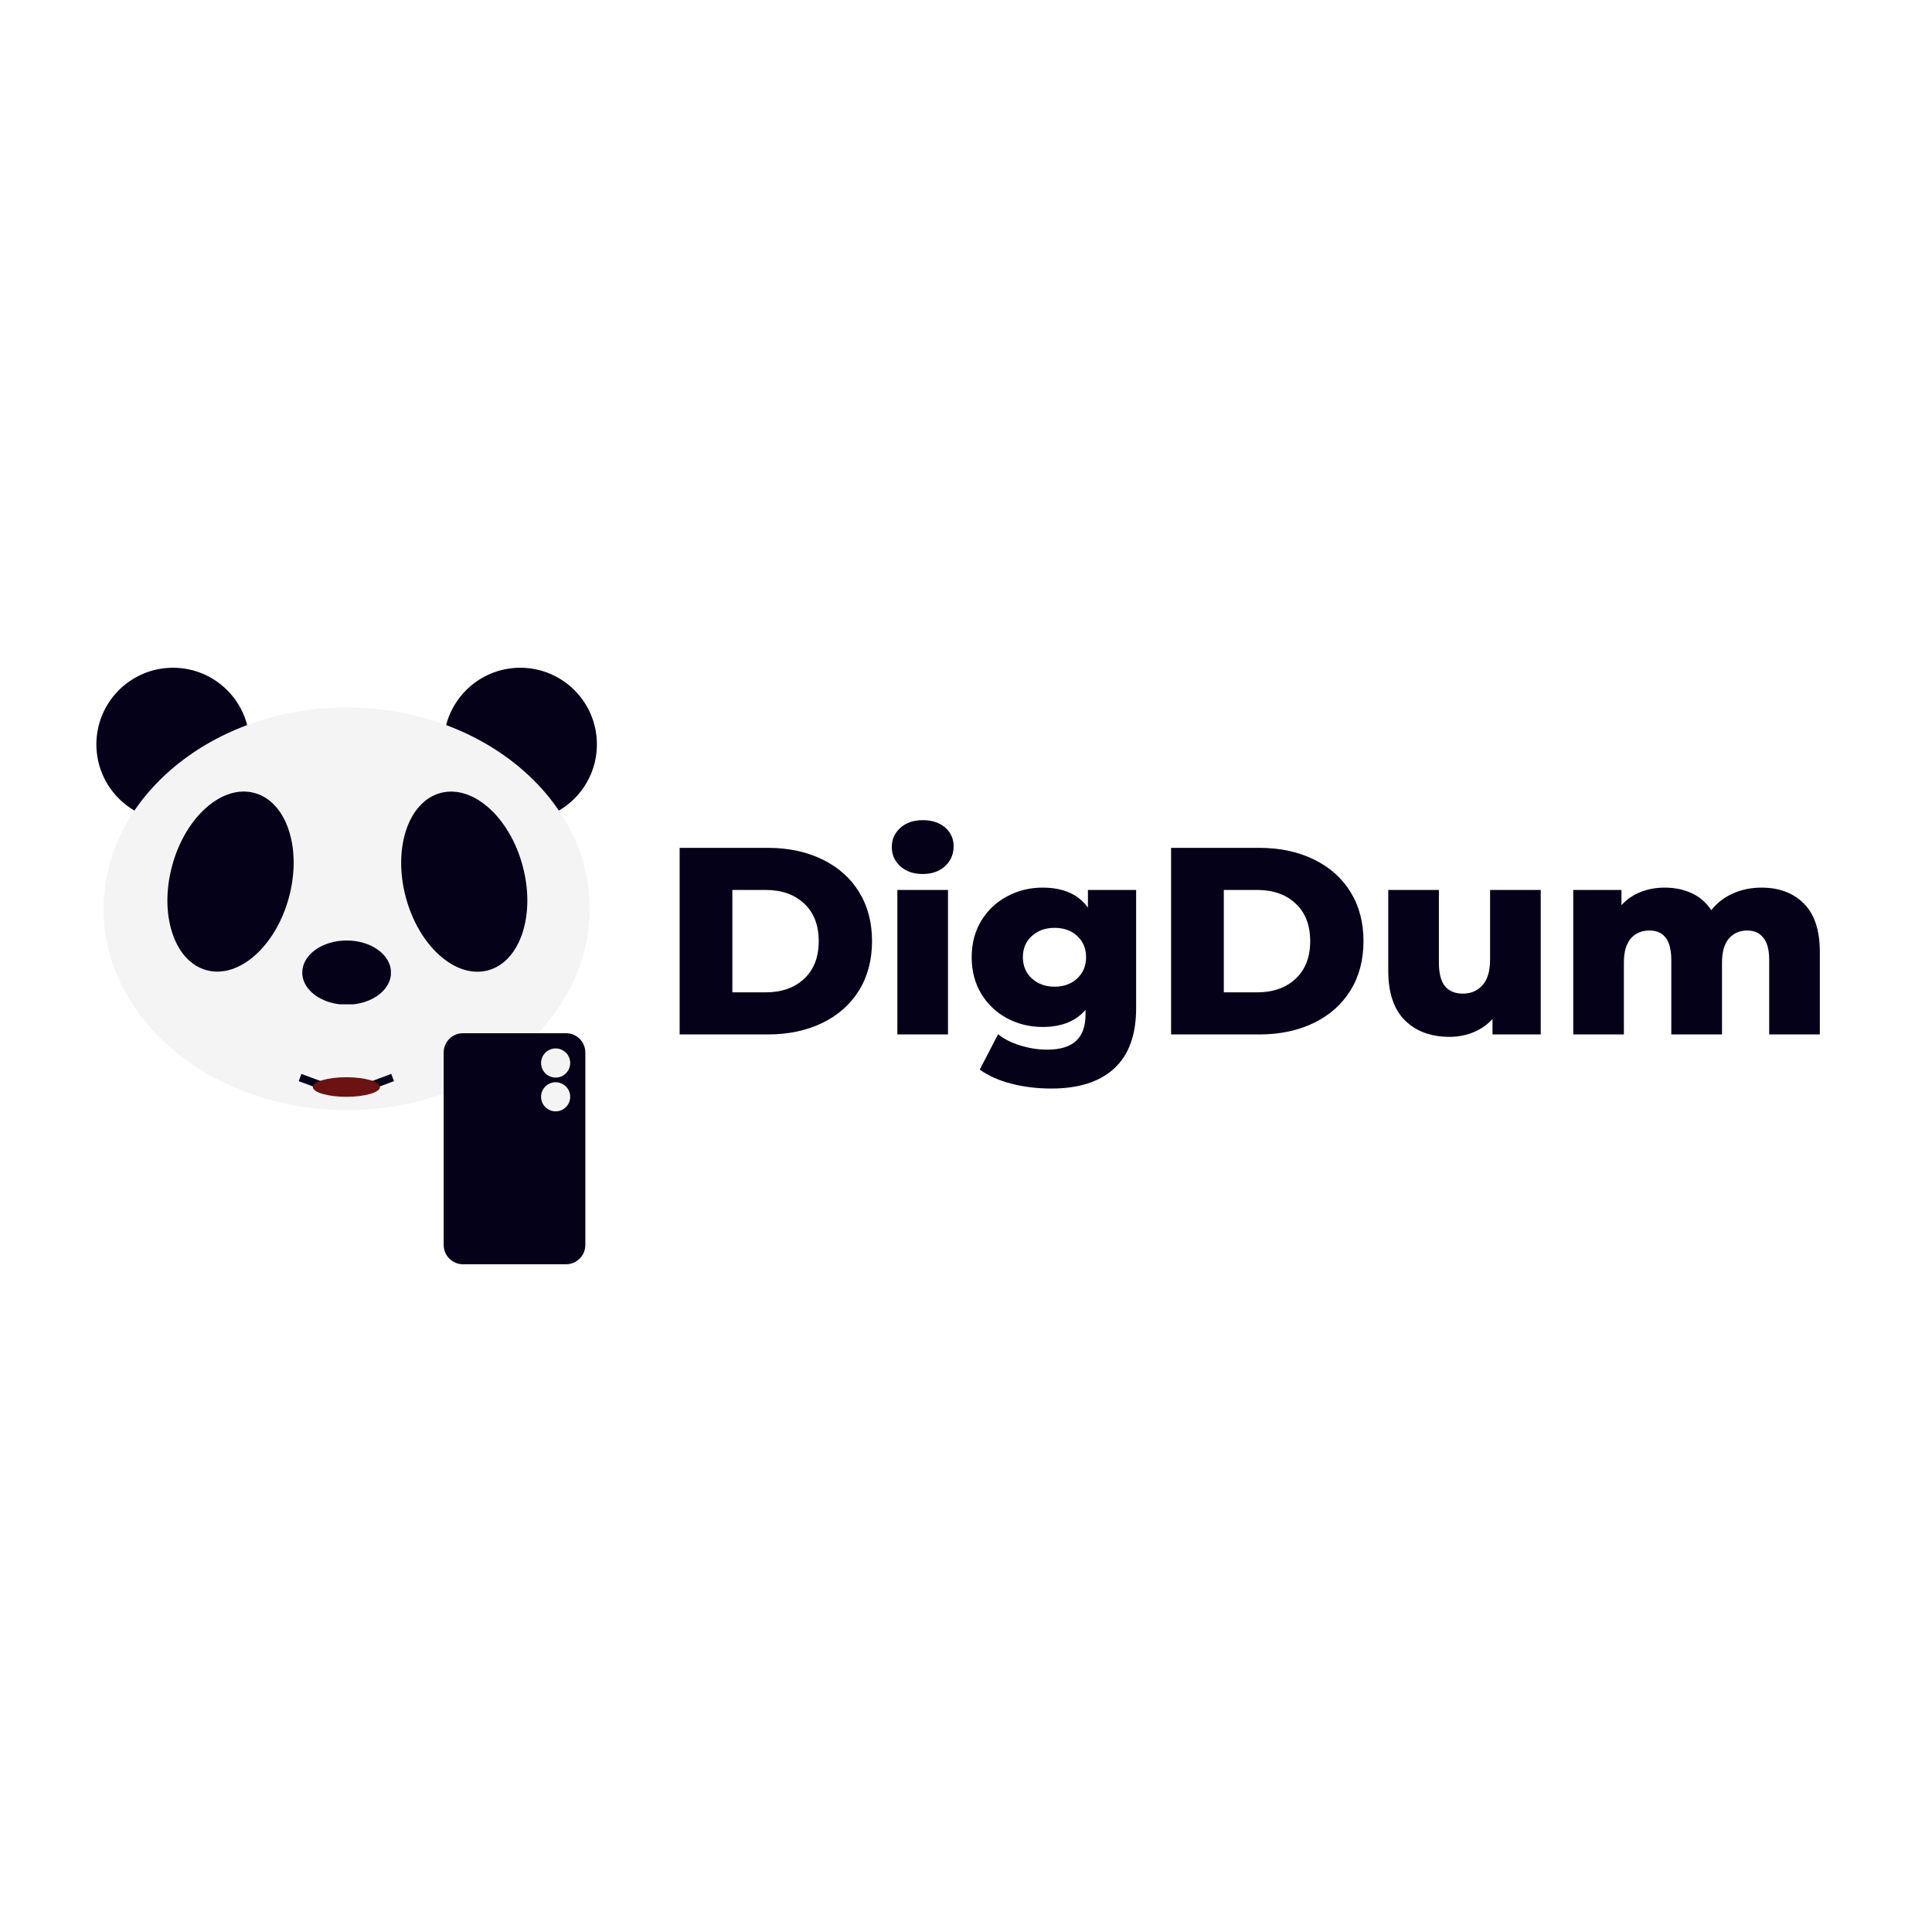
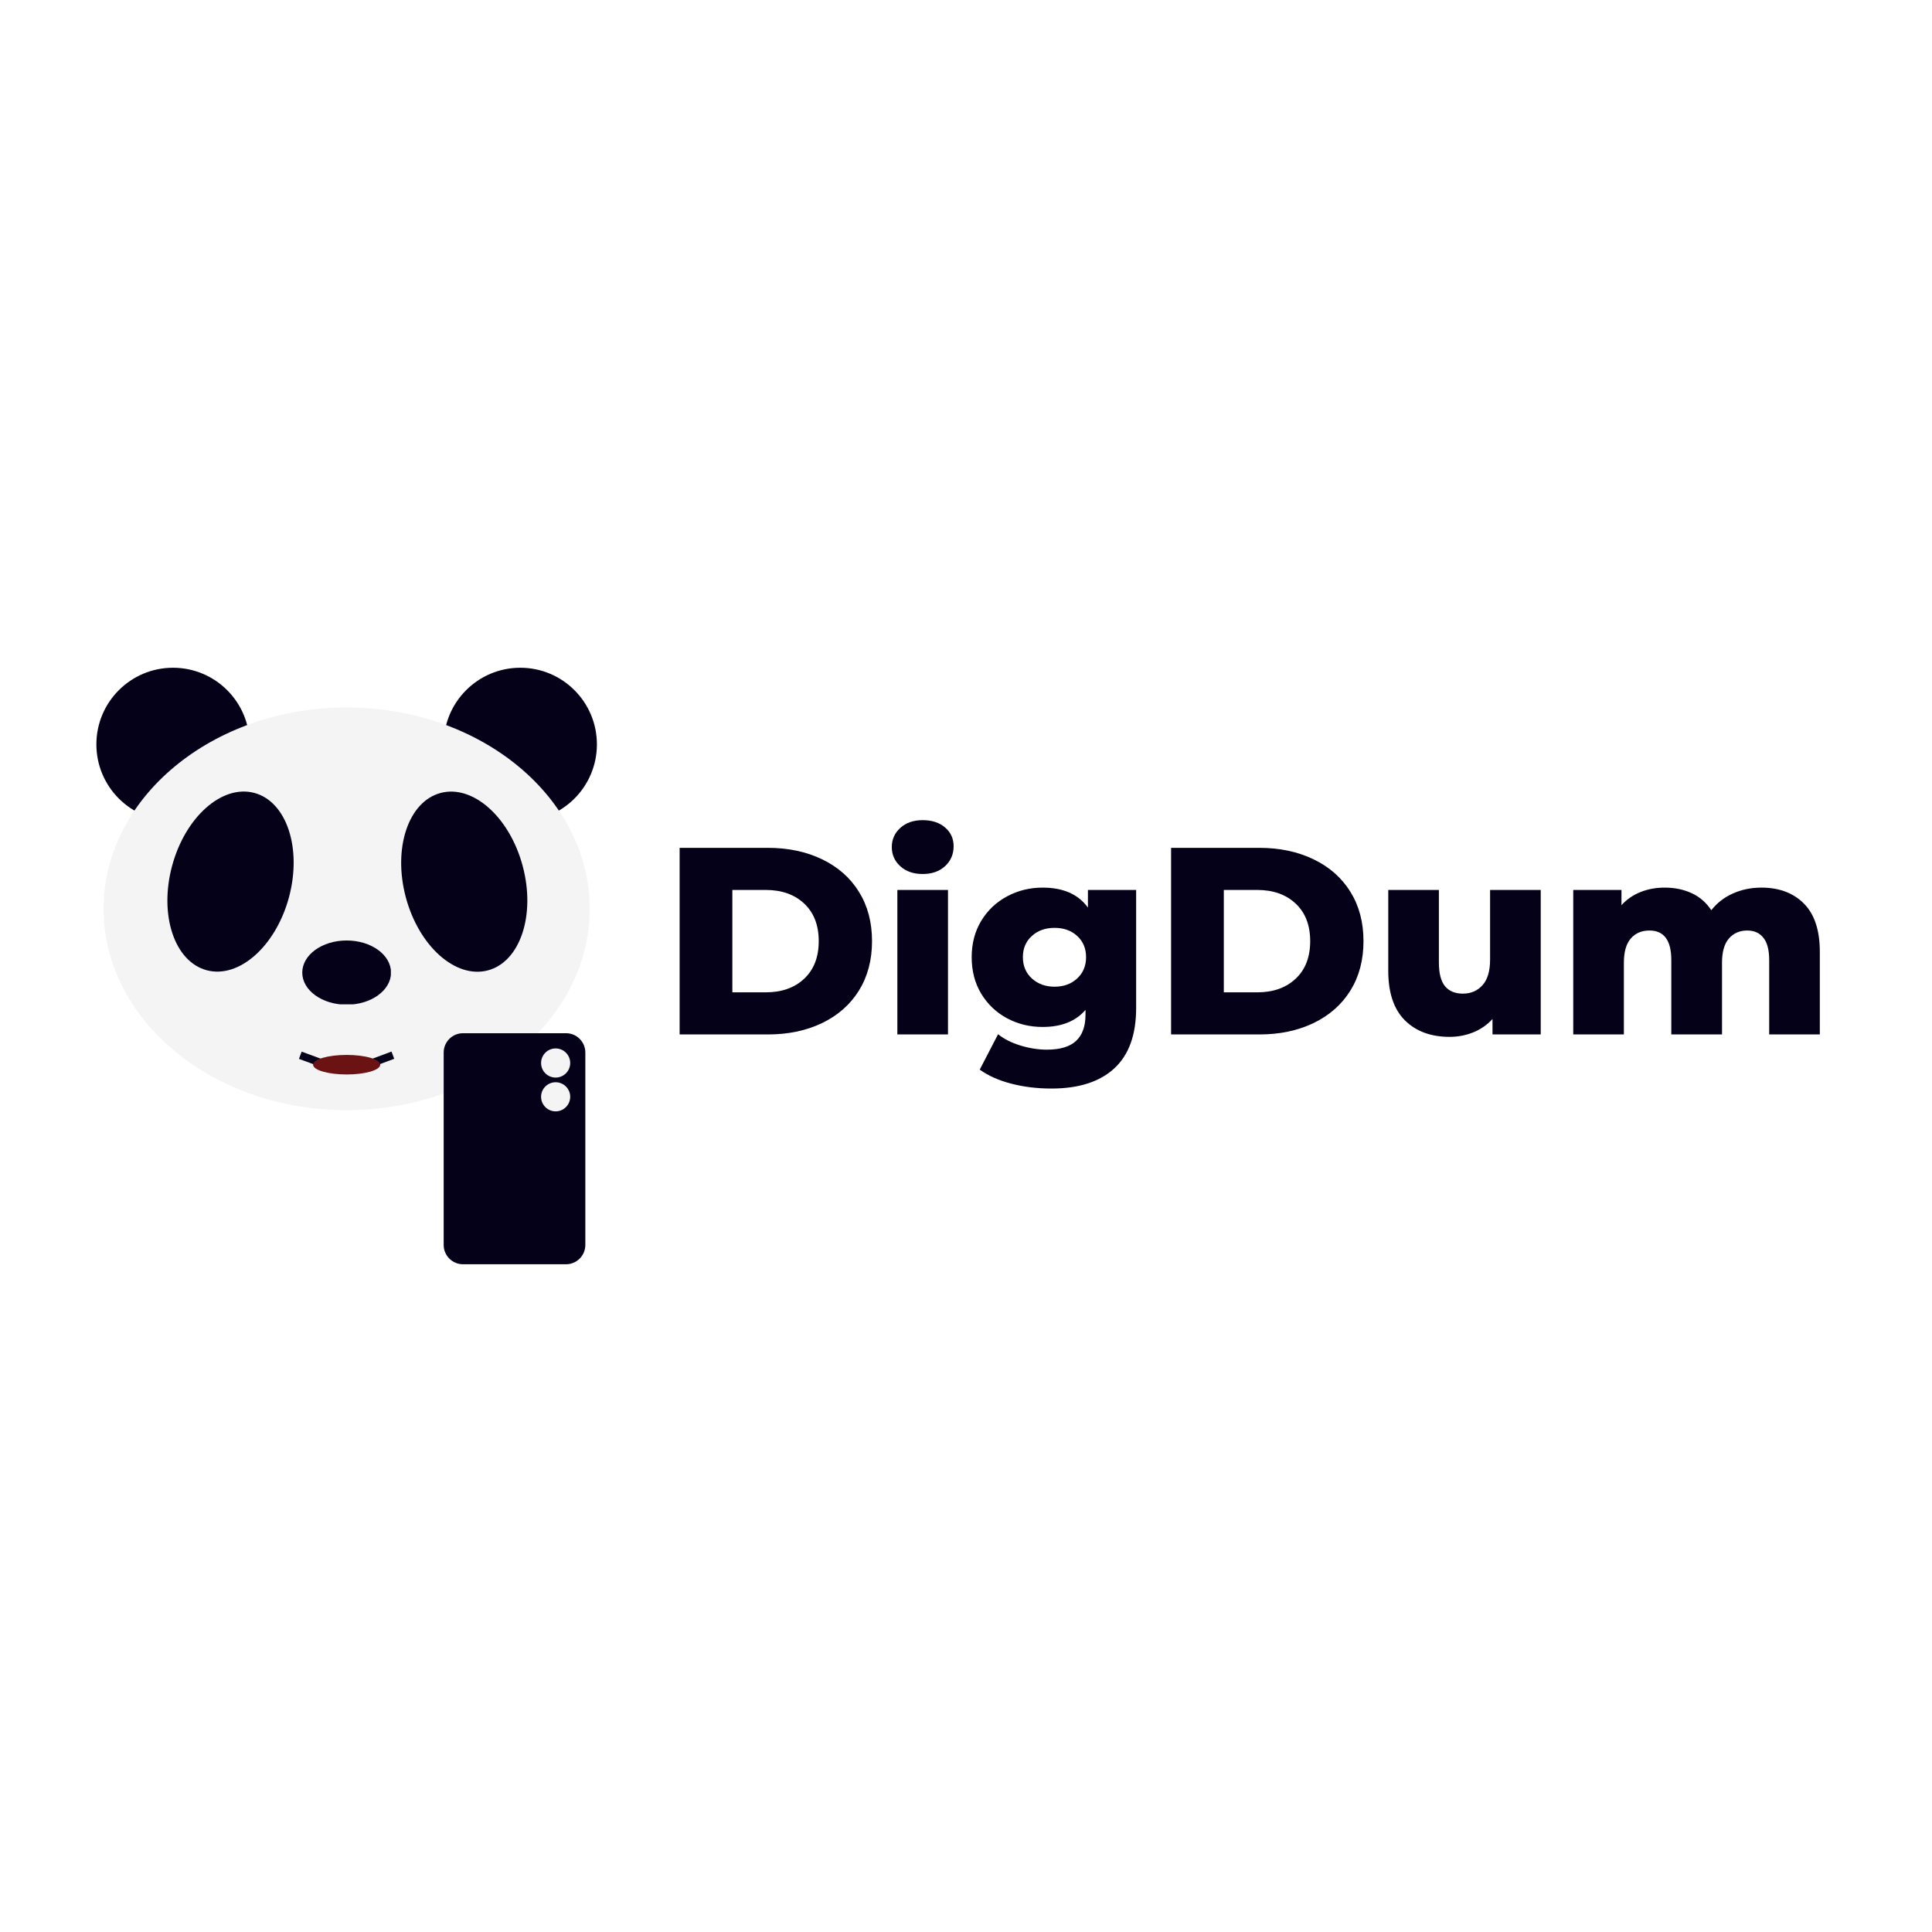
<svg xmlns="http://www.w3.org/2000/svg" width="500" zoomAndPan="magnify" viewBox="0 0 375 375" height="500" preserveAspectRatio="xMidYMid meet" version="1.0">
  <defs>
    <g />
-     <clipPath id="f32c814f67">
+     <clipPath id="9166a0aeeb">
      <path d="M 18.707 129.609 L 48.453 129.609 L 48.453 159.355 L 18.707 159.355 Z M 18.707 129.609 " clip-rule="nonzero" />
    </clipPath>
-     <clipPath id="5688dd7bbb">
+     <clipPath id="72d733a761">
      <path d="M 33.582 129.609 C 25.367 129.609 18.707 136.27 18.707 144.48 C 18.707 152.695 25.367 159.355 33.582 159.355 C 41.793 159.355 48.453 152.695 48.453 144.48 C 48.453 136.27 41.793 129.609 33.582 129.609 " clip-rule="nonzero" />
    </clipPath>
-     <clipPath id="bc6a6a9f84">
+     <clipPath id="2ccbf982c8">
      <path d="M 86.117 129.609 L 115.859 129.609 L 115.859 159.355 L 86.117 159.355 Z M 86.117 129.609 " clip-rule="nonzero" />
    </clipPath>
-     <clipPath id="1f5375f298">
+     <clipPath id="8164cf81bc">
      <path d="M 100.988 129.609 C 92.773 129.609 86.117 136.27 86.117 144.48 C 86.117 152.695 92.773 159.355 100.988 159.355 C 109.203 159.355 115.859 152.695 115.859 144.48 C 115.859 136.27 109.203 129.609 100.988 129.609 " clip-rule="nonzero" />
    </clipPath>
-     <clipPath id="52faf5434a">
+     <clipPath id="3534866773">
      <path d="M 20.105 137.324 L 114.793 137.324 L 114.793 215.688 L 20.105 215.688 Z M 20.105 137.324 " clip-rule="nonzero" />
    </clipPath>
-     <clipPath id="b2526fa939">
+     <clipPath id="1f0a99570b">
      <path d="M 67.285 137.324 C 41.227 137.324 20.105 154.82 20.105 176.402 C 20.105 197.988 41.227 215.484 67.285 215.484 C 93.34 215.484 114.465 197.988 114.465 176.402 C 114.465 154.82 93.34 137.324 67.285 137.324 " clip-rule="nonzero" />
    </clipPath>
-     <clipPath id="d87bdbba6f">
+     <clipPath id="2bcd90e14b">
      <path d="M 77 153 L 103 153 L 103 189 L 77 189 Z M 77 153 " clip-rule="nonzero" />
    </clipPath>
-     <clipPath id="fc56b9bc55">
+     <clipPath id="507fb86960">
      <path d="M 74.168 156.941 L 97.039 150.836 L 106.305 185.539 L 83.434 191.645 Z M 74.168 156.941 " clip-rule="nonzero" />
    </clipPath>
-     <clipPath id="ac4ab75034">
+     <clipPath id="b958809938">
      <path d="M 85.516 153.914 C 79.25 155.586 76.227 164.652 78.766 174.16 C 81.305 183.668 88.441 190.02 94.707 188.348 C 100.973 186.672 103.996 177.609 101.457 168.102 C 98.922 158.594 91.781 152.242 85.516 153.914 " clip-rule="nonzero" />
    </clipPath>
-     <clipPath id="1b179ae6fd">
+     <clipPath id="f60a0ce7cd">
      <path d="M 32 153 L 57 153 L 57 189 L 32 189 Z M 32 153 " clip-rule="nonzero" />
    </clipPath>
-     <clipPath id="787583b88d">
+     <clipPath id="5953d3a5e8">
      <path d="M 38.039 150.855 L 60.898 157.012 L 51.555 191.691 L 28.695 185.535 Z M 38.039 150.855 " clip-rule="nonzero" />
    </clipPath>
-     <clipPath id="acbabf09f3">
+     <clipPath id="5d83c34a0f">
      <path d="M 49.379 153.91 C 43.117 152.223 35.965 158.559 33.406 168.059 C 30.844 177.562 33.844 186.633 40.109 188.32 C 46.371 190.008 53.523 183.672 56.086 174.172 C 58.645 164.668 55.645 155.598 49.379 153.91 " clip-rule="nonzero" />
    </clipPath>
-     <clipPath id="e5b239aff6">
+     <clipPath id="8a925d078c">
      <path d="M 58.668 182.547 L 76 182.547 L 76 195 L 58.668 195 Z M 58.668 182.547 " clip-rule="nonzero" />
    </clipPath>
-     <clipPath id="5b12d77d72">
+     <clipPath id="048ceee45e">
      <path d="M 67.285 182.547 C 62.527 182.547 58.668 185.336 58.668 188.781 C 58.668 192.223 62.527 195.012 67.285 195.012 C 72.043 195.012 75.898 192.223 75.898 188.781 C 75.898 185.336 72.043 182.547 67.285 182.547 " clip-rule="nonzero" />
    </clipPath>
-     <clipPath id="b810e9c4c8">
+     <clipPath id="da7d66279c">
      <path d="M 86.117 200.547 L 114 200.547 L 114 245.457 L 86.117 245.457 Z M 86.117 200.547 " clip-rule="nonzero" />
    </clipPath>
-     <clipPath id="ab7e801b4f">
+     <clipPath id="b627b623b6">
      <path d="M 89.867 200.547 L 109.863 200.547 C 111.938 200.547 113.613 202.227 113.613 204.297 L 113.613 241.641 C 113.613 243.711 111.938 245.391 109.863 245.391 L 89.867 245.391 C 87.793 245.391 86.117 243.711 86.117 241.641 L 86.117 204.297 C 86.117 202.227 87.793 200.547 89.867 200.547 " clip-rule="nonzero" />
    </clipPath>
-     <clipPath id="7abfb57e56">
+     <clipPath id="813d53c3b6">
      <path d="M 105.023 203.5 L 110.676 203.5 L 110.676 209.156 L 105.023 209.156 Z M 105.023 203.5 " clip-rule="nonzero" />
    </clipPath>
-     <clipPath id="030626ac73">
+     <clipPath id="c2f4ffaccf">
      <path d="M 107.852 203.5 C 106.289 203.5 105.023 204.766 105.023 206.328 C 105.023 207.891 106.289 209.156 107.852 209.156 C 109.41 209.156 110.676 207.891 110.676 206.328 C 110.676 204.766 109.41 203.5 107.852 203.5 " clip-rule="nonzero" />
    </clipPath>
-     <clipPath id="aca00690cd">
+     <clipPath id="27a70e299d">
      <path d="M 105.023 210.062 L 110.676 210.062 L 110.676 215.715 L 105.023 215.715 Z M 105.023 210.062 " clip-rule="nonzero" />
    </clipPath>
-     <clipPath id="6578cb75a2">
+     <clipPath id="cac88dfef0">
      <path d="M 107.852 210.062 C 106.289 210.062 105.023 211.328 105.023 212.887 C 105.023 214.449 106.289 215.715 107.852 215.715 C 109.41 215.715 110.676 214.449 110.676 212.887 C 110.676 211.328 109.41 210.062 107.852 210.062 " clip-rule="nonzero" />
    </clipPath>
-     <clipPath id="9f2548eea0">
-       <path d="M 60.723 209.09 L 73.781 209.09 L 73.781 213 L 60.723 213 Z M 60.723 209.09 " clip-rule="nonzero" />
+     <clipPath id="12a944e3d8">
+       <path d="M 60.77 204.758 L 73.828 204.758 L 73.828 208.676 L 60.77 208.676 Z M 60.77 204.758 " clip-rule="nonzero" />
    </clipPath>
-     <clipPath id="e628c0987e">
-       <path d="M 67.238 209.09 C 63.637 209.09 60.723 209.941 60.723 210.988 C 60.723 212.039 63.637 212.887 67.238 212.887 C 70.836 212.887 73.754 212.039 73.754 210.988 C 73.754 209.941 70.836 209.09 67.238 209.09 " clip-rule="nonzero" />
+     <clipPath id="26f1109678">
+       <path d="M 67.285 204.758 C 63.688 204.758 60.77 205.605 60.77 206.656 C 60.77 207.703 63.688 208.555 67.285 208.555 C 70.883 208.555 73.801 207.703 73.801 206.656 C 73.801 205.605 70.883 204.758 67.285 204.758 " clip-rule="nonzero" />
    </clipPath>
  </defs>
-   <g clip-path="url(#f32c814f67)">
-     <g clip-path="url(#5688dd7bbb)">
+   <g clip-path="url(#9166a0aeeb)">
+     <g clip-path="url(#72d733a761)">
      <path fill="#050119" d="M 18.707 129.609 L 48.453 129.609 L 48.453 159.355 L 18.707 159.355 Z M 18.707 129.609 " fill-opacity="1" fill-rule="nonzero" />
    </g>
  </g>
-   <g clip-path="url(#bc6a6a9f84)">
-     <g clip-path="url(#1f5375f298)">
+   <g clip-path="url(#2ccbf982c8)">
+     <g clip-path="url(#8164cf81bc)">
      <path fill="#050119" d="M 86.117 129.609 L 115.859 129.609 L 115.859 159.355 L 86.117 159.355 Z M 86.117 129.609 " fill-opacity="1" fill-rule="nonzero" />
    </g>
  </g>
-   <g clip-path="url(#52faf5434a)">
-     <g clip-path="url(#b2526fa939)">
+   <g clip-path="url(#3534866773)">
+     <g clip-path="url(#1f0a99570b)">
      <path fill="#f4f4f4" d="M 20.105 137.324 L 114.793 137.324 L 114.793 215.688 L 20.105 215.688 Z M 20.105 137.324 " fill-opacity="1" fill-rule="nonzero" />
    </g>
  </g>
-   <g clip-path="url(#d87bdbba6f)">
-     <g clip-path="url(#fc56b9bc55)">
-       <g clip-path="url(#ac4ab75034)">
+   <g clip-path="url(#2bcd90e14b)">
+     <g clip-path="url(#507fb86960)">
+       <g clip-path="url(#b958809938)">
        <path fill="#050119" d="M 74.168 156.941 L 97.039 150.836 L 106.305 185.539 L 83.434 191.645 Z M 74.168 156.941 " fill-opacity="1" fill-rule="nonzero" />
      </g>
    </g>
  </g>
-   <g clip-path="url(#1b179ae6fd)">
-     <g clip-path="url(#787583b88d)">
-       <g clip-path="url(#acbabf09f3)">
+   <g clip-path="url(#f60a0ce7cd)">
+     <g clip-path="url(#5953d3a5e8)">
+       <g clip-path="url(#5d83c34a0f)">
        <path fill="#050119" d="M 38.039 150.855 L 60.898 157.012 L 51.555 191.691 L 28.695 185.535 Z M 38.039 150.855 " fill-opacity="1" fill-rule="nonzero" />
      </g>
    </g>
  </g>
-   <g clip-path="url(#e5b239aff6)">
-     <g clip-path="url(#5b12d77d72)">
+   <g clip-path="url(#8a925d078c)">
+     <g clip-path="url(#048ceee45e)">
      <path fill="#050119" d="M 58.668 182.547 L 75.867 182.547 L 75.867 194.938 L 58.668 194.938 Z M 58.668 182.547 " fill-opacity="1" fill-rule="nonzero" />
    </g>
  </g>
-   <g clip-path="url(#b810e9c4c8)">
-     <g clip-path="url(#ab7e801b4f)">
+   <g clip-path="url(#da7d66279c)">
+     <g clip-path="url(#b627b623b6)">
      <path fill="#050119" d="M 86.117 200.547 L 114.059 200.547 L 114.059 245.457 L 86.117 245.457 Z M 86.117 200.547 " fill-opacity="1" fill-rule="nonzero" />
    </g>
  </g>
-   <g clip-path="url(#7abfb57e56)">
-     <g clip-path="url(#030626ac73)">
+   <g clip-path="url(#813d53c3b6)">
+     <g clip-path="url(#c2f4ffaccf)">
      <path fill="#f4f4f4" d="M 105.023 203.5 L 110.676 203.5 L 110.676 209.156 L 105.023 209.156 Z M 105.023 203.5 " fill-opacity="1" fill-rule="nonzero" />
    </g>
  </g>
-   <g clip-path="url(#aca00690cd)">
-     <g clip-path="url(#6578cb75a2)">
+   <g clip-path="url(#27a70e299d)">
+     <g clip-path="url(#cac88dfef0)">
      <path fill="#f4f4f4" d="M 105.023 210.062 L 110.676 210.062 L 110.676 215.715 L 105.023 215.715 Z M 105.023 210.062 " fill-opacity="1" fill-rule="nonzero" />
    </g>
  </g>
  <g fill="#050119" fill-opacity="1">
    <g transform="translate(128.2907, 200.7849)">
      <g>
        <path d="M 3.625 -36.219 L 20.75 -36.219 C 24.707 -36.219 28.223 -35.473 31.297 -33.984 C 34.367 -32.504 36.75 -30.398 38.438 -27.672 C 40.125 -24.953 40.969 -21.766 40.969 -18.109 C 40.969 -14.453 40.125 -11.258 38.438 -8.531 C 36.75 -5.812 34.367 -3.707 31.297 -2.219 C 28.223 -0.738 24.707 0 20.75 0 L 3.625 0 Z M 20.328 -8.172 C 23.43 -8.172 25.922 -9.051 27.797 -10.812 C 29.68 -12.57 30.625 -15.004 30.625 -18.109 C 30.625 -21.211 29.68 -23.645 27.797 -25.406 C 25.922 -27.164 23.43 -28.047 20.328 -28.047 L 13.859 -28.047 L 13.859 -8.172 Z M 20.328 -8.172 " />
      </g>
    </g>
  </g>
  <g fill="#050119" fill-opacity="1">
    <g transform="translate(171.0205, 200.7849)">
      <g>
        <path d="M 3.156 -28.047 L 12.984 -28.047 L 12.984 0 L 3.156 0 Z M 8.078 -31.141 C 6.285 -31.141 4.836 -31.641 3.734 -32.641 C 2.629 -33.641 2.078 -34.883 2.078 -36.375 C 2.078 -37.852 2.629 -39.094 3.734 -40.094 C 4.836 -41.094 6.285 -41.594 8.078 -41.594 C 9.867 -41.594 11.316 -41.117 12.422 -40.172 C 13.523 -39.223 14.078 -38.008 14.078 -36.531 C 14.078 -34.977 13.523 -33.691 12.422 -32.672 C 11.316 -31.648 9.867 -31.141 8.078 -31.141 Z M 8.078 -31.141 " />
      </g>
    </g>
  </g>
  <g fill="#050119" fill-opacity="1">
    <g transform="translate(187.2123, 200.7849)">
      <g>
        <path d="M 33.312 -28.047 L 33.312 -5.125 C 33.312 0.082 31.895 3.988 29.062 6.594 C 26.238 9.195 22.172 10.5 16.859 10.5 C 14.109 10.5 11.523 10.188 9.109 9.562 C 6.691 8.945 4.641 8.035 2.953 6.828 L 6.516 -0.047 C 7.648 0.879 9.086 1.609 10.828 2.141 C 12.578 2.68 14.297 2.953 15.984 2.953 C 18.566 2.953 20.461 2.379 21.672 1.234 C 22.879 0.098 23.484 -1.586 23.484 -3.828 L 23.484 -4.766 C 21.586 -2.555 18.812 -1.453 15.156 -1.453 C 12.676 -1.453 10.383 -2.008 8.281 -3.125 C 6.176 -4.25 4.5 -5.836 3.25 -7.891 C 2.008 -9.941 1.391 -12.312 1.391 -15 C 1.391 -17.656 2.008 -20.008 3.25 -22.062 C 4.5 -24.113 6.176 -25.695 8.281 -26.812 C 10.383 -27.938 12.676 -28.5 15.156 -28.5 C 19.156 -28.5 22.086 -27.207 23.953 -24.625 L 23.953 -28.047 Z M 17.484 -9.266 C 19.242 -9.266 20.703 -9.797 21.859 -10.859 C 23.016 -11.93 23.594 -13.312 23.594 -15 C 23.594 -16.688 23.02 -18.055 21.875 -19.109 C 20.738 -20.16 19.273 -20.688 17.484 -20.688 C 15.691 -20.688 14.219 -20.16 13.062 -19.109 C 11.906 -18.055 11.328 -16.688 11.328 -15 C 11.328 -13.312 11.91 -11.93 13.078 -10.859 C 14.254 -9.797 15.723 -9.266 17.484 -9.266 Z M 17.484 -9.266 " />
      </g>
    </g>
  </g>
  <g fill="#050119" fill-opacity="1">
    <g transform="translate(223.6827, 200.7849)">
      <g>
        <path d="M 3.625 -36.219 L 20.75 -36.219 C 24.707 -36.219 28.223 -35.473 31.297 -33.984 C 34.367 -32.504 36.75 -30.398 38.438 -27.672 C 40.125 -24.953 40.969 -21.766 40.969 -18.109 C 40.969 -14.453 40.125 -11.258 38.438 -8.531 C 36.75 -5.812 34.367 -3.707 31.297 -2.219 C 28.223 -0.738 24.707 0 20.75 0 L 3.625 0 Z M 20.328 -8.172 C 23.43 -8.172 25.922 -9.051 27.797 -10.812 C 29.68 -12.57 30.625 -15.004 30.625 -18.109 C 30.625 -21.211 29.68 -23.645 27.797 -25.406 C 25.922 -27.164 23.43 -28.047 20.328 -28.047 L 13.859 -28.047 L 13.859 -8.172 Z M 20.328 -8.172 " />
      </g>
    </g>
  </g>
  <g fill="#050119" fill-opacity="1">
    <g transform="translate(266.4125, 200.7849)">
      <g>
        <path d="M 32.641 -28.047 L 32.641 0 L 23.281 0 L 23.281 -3 C 22.25 -1.863 21.004 -1 19.547 -0.406 C 18.098 0.176 16.566 0.469 14.953 0.469 C 11.328 0.469 8.438 -0.598 6.281 -2.734 C 4.125 -4.879 3.047 -8.086 3.047 -12.359 L 3.047 -28.047 L 12.875 -28.047 L 12.875 -13.969 C 12.875 -11.863 13.27 -10.328 14.062 -9.359 C 14.863 -8.398 16.02 -7.922 17.531 -7.922 C 19.082 -7.922 20.348 -8.461 21.328 -9.547 C 22.316 -10.629 22.812 -12.289 22.812 -14.531 L 22.812 -28.047 Z M 32.641 -28.047 " />
      </g>
    </g>
  </g>
  <g fill="#050119" fill-opacity="1">
    <g transform="translate(302.2104, 200.7849)">
      <g>
        <path d="M 39.688 -28.5 C 43.133 -28.5 45.883 -27.461 47.938 -25.391 C 49.988 -23.328 51.016 -20.207 51.016 -16.031 L 51.016 0 L 41.188 0 L 41.188 -14.438 C 41.188 -16.395 40.812 -17.836 40.062 -18.766 C 39.32 -19.703 38.281 -20.172 36.938 -20.172 C 35.457 -20.172 34.27 -19.656 33.375 -18.625 C 32.477 -17.594 32.031 -16.023 32.031 -13.922 L 32.031 0 L 22.188 0 L 22.188 -14.438 C 22.188 -18.258 20.773 -20.172 17.953 -20.172 C 16.43 -20.172 15.223 -19.656 14.328 -18.625 C 13.43 -17.594 12.984 -16.023 12.984 -13.922 L 12.984 0 L 3.156 0 L 3.156 -28.047 L 12.516 -28.047 L 12.516 -25.094 C 13.555 -26.227 14.789 -27.078 16.219 -27.641 C 17.645 -28.211 19.207 -28.5 20.906 -28.5 C 22.863 -28.5 24.617 -28.133 26.172 -27.406 C 27.723 -26.688 28.984 -25.586 29.953 -24.109 C 31.055 -25.523 32.453 -26.609 34.141 -27.359 C 35.836 -28.117 37.688 -28.5 39.688 -28.5 Z M 39.688 -28.5 " />
      </g>
    </g>
  </g>
-   <path stroke-linecap="butt" transform="matrix(0.699464, -0.261268, 0.262434, 0.702587, 71.01823, 210.2806)" fill="none" stroke-linejoin="miter" d="M 0 1.002 L 7.042 1.002 " stroke="#050119" stroke-width="2" stroke-opacity="1" stroke-miterlimit="4" />
-   <path stroke-linecap="butt" transform="matrix(0.700499, 0.258481, -0.259635, 0.703626, 58.50278, 208.453)" fill="none" stroke-linejoin="miter" d="M -0.001 1 L 7.042 1 " stroke="#050119" stroke-width="2" stroke-opacity="1" stroke-miterlimit="4" />
-   <g clip-path="url(#9f2548eea0)">
-     <g clip-path="url(#e628c0987e)">
-       <path fill="#6b1212" d="M 60.723 209.09 L 73.781 209.09 L 73.781 213.008 L 60.723 213.008 Z M 60.723 209.09 " fill-opacity="1" fill-rule="nonzero" />
+   <path stroke-linecap="butt" transform="matrix(0.699464, -0.261268, 0.262434, 0.702587, 71.06519, 205.9471)" fill="none" stroke-linejoin="miter" d="M 0.001 0.999 L 7.043 0.999 " stroke="#050119" stroke-width="2" stroke-opacity="1" stroke-miterlimit="4" />
+   <path stroke-linecap="butt" transform="matrix(0.700499, 0.258481, -0.259635, 0.703626, 58.54974, 204.1195)" fill="none" stroke-linejoin="miter" d="M -0.001 1.002 L 7.042 1.002 " stroke="#050119" stroke-width="2" stroke-opacity="1" stroke-miterlimit="4" />
+   <g clip-path="url(#12a944e3d8)">
+     <g clip-path="url(#26f1109678)">
+       <path fill="#6b1212" d="M 60.77 204.758 L 73.828 204.758 L 73.828 208.676 L 60.77 208.676 Z M 60.77 204.758 " fill-opacity="1" fill-rule="nonzero" />
    </g>
  </g>
</svg>
